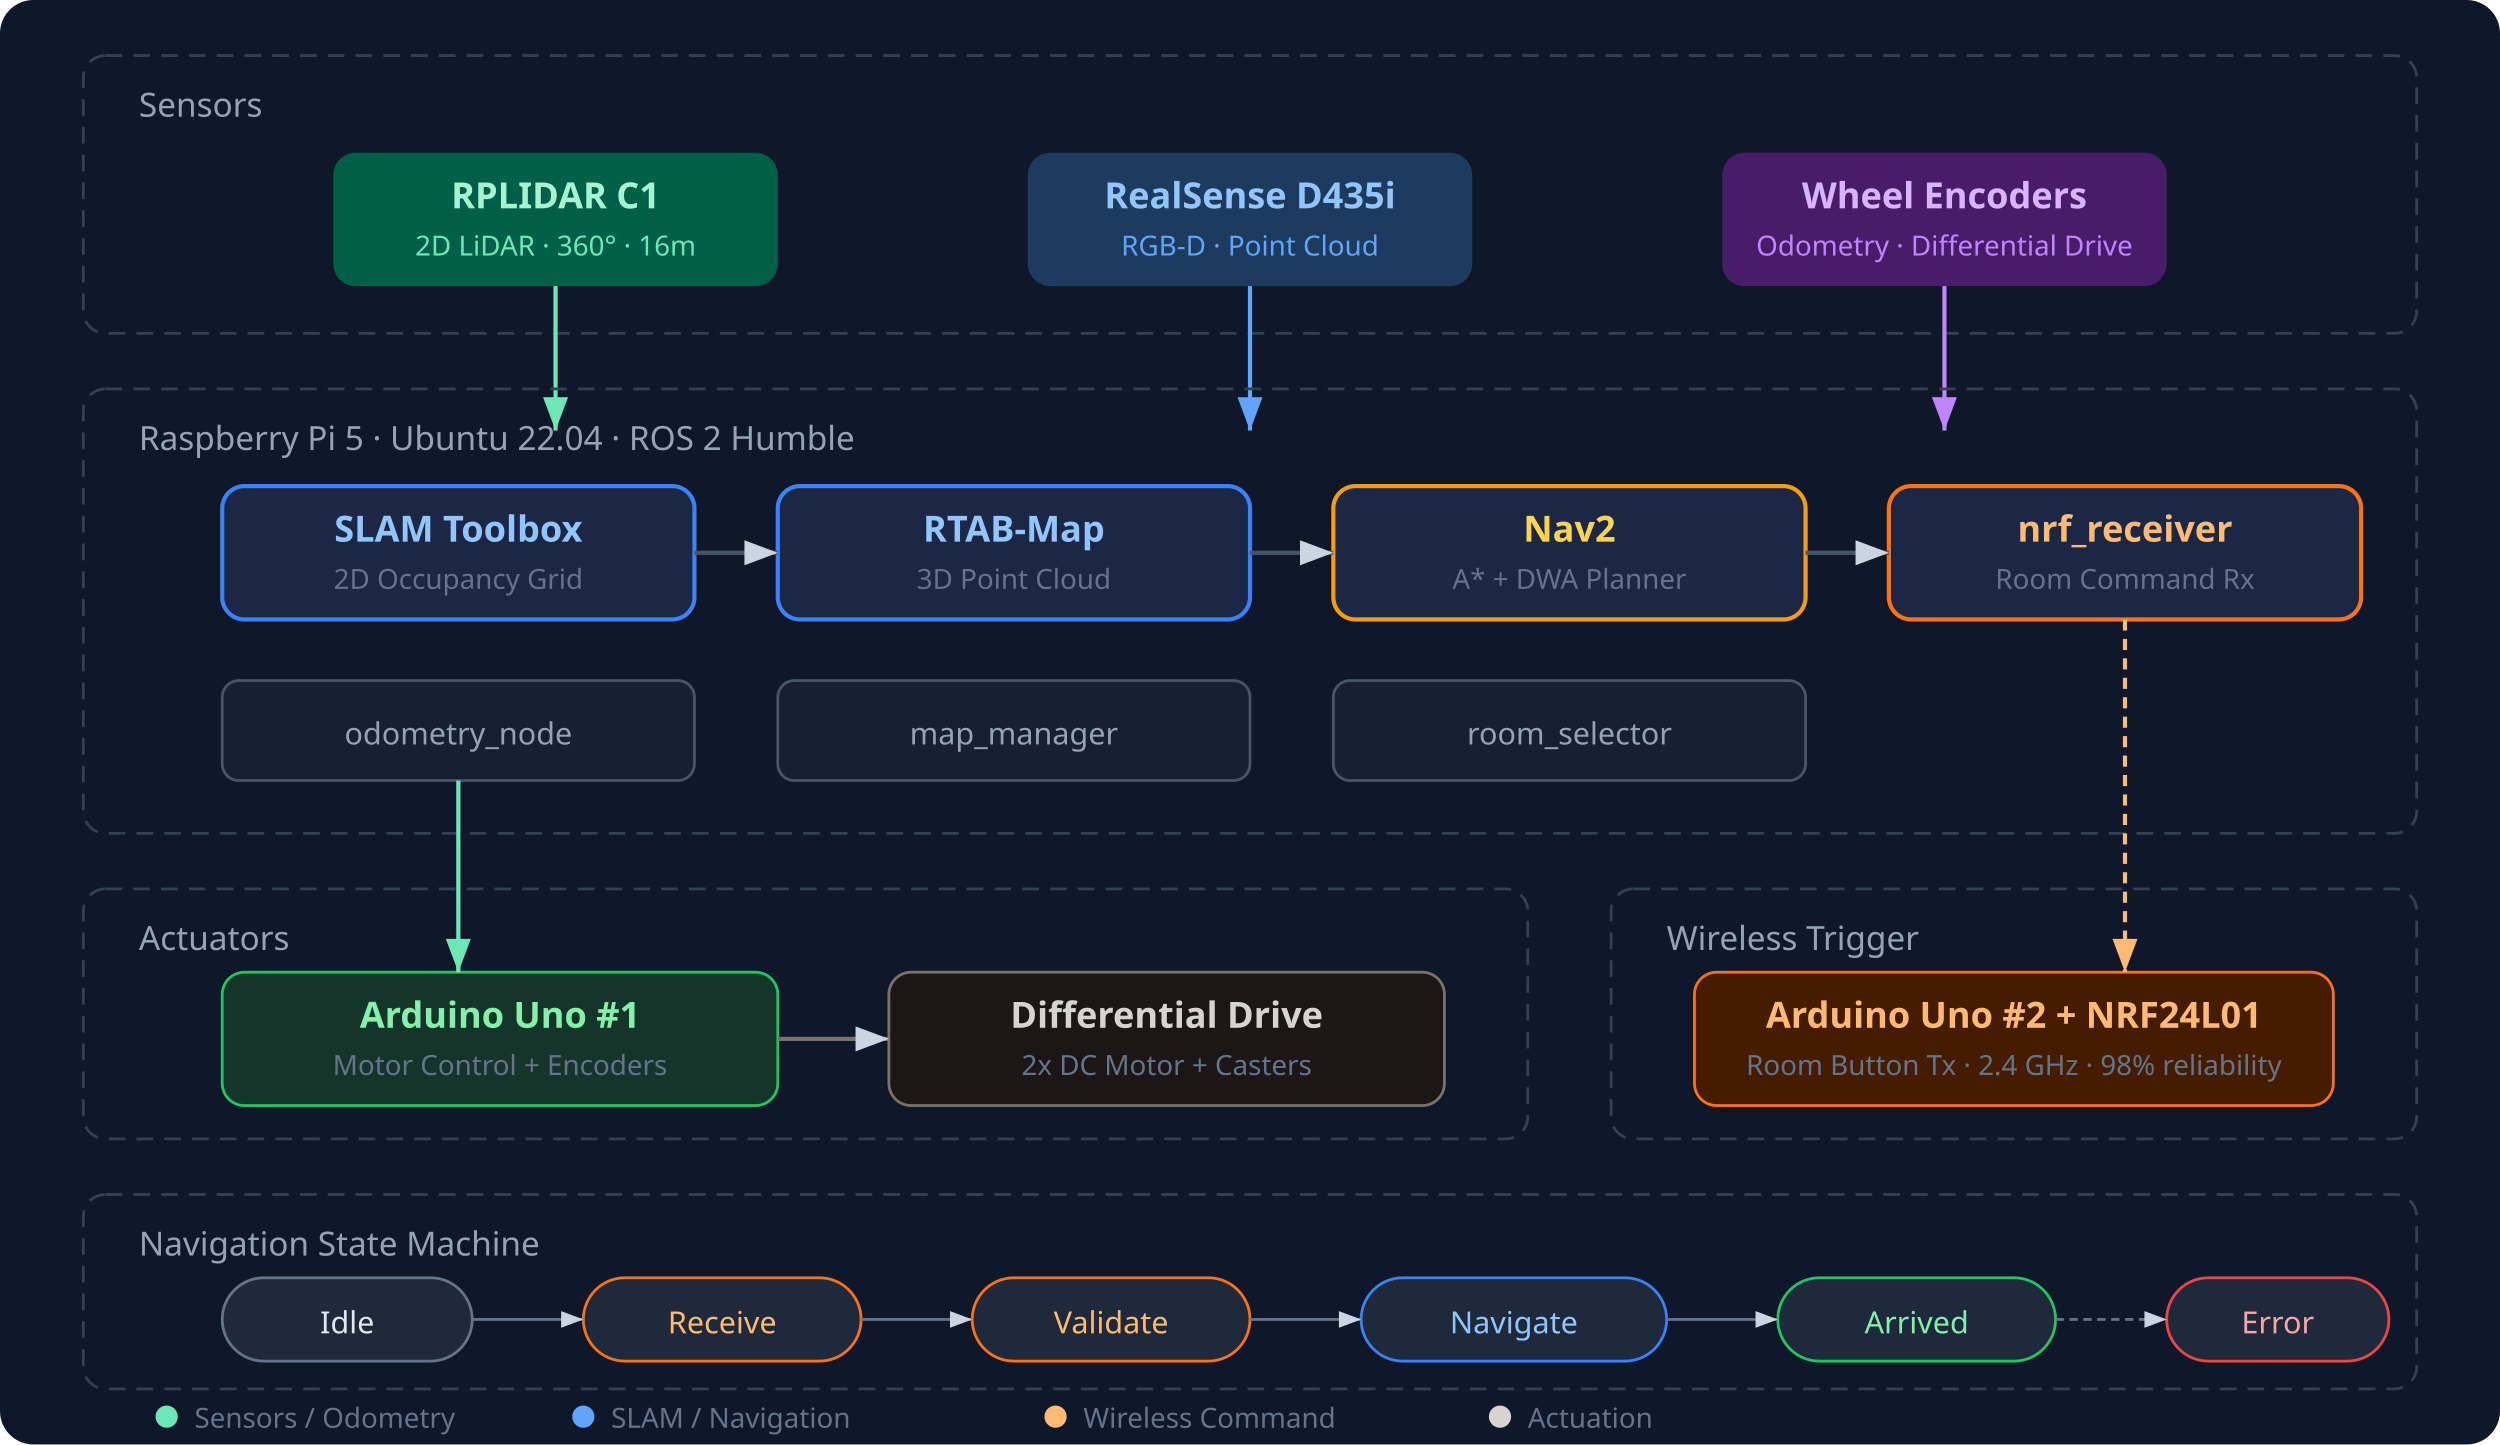
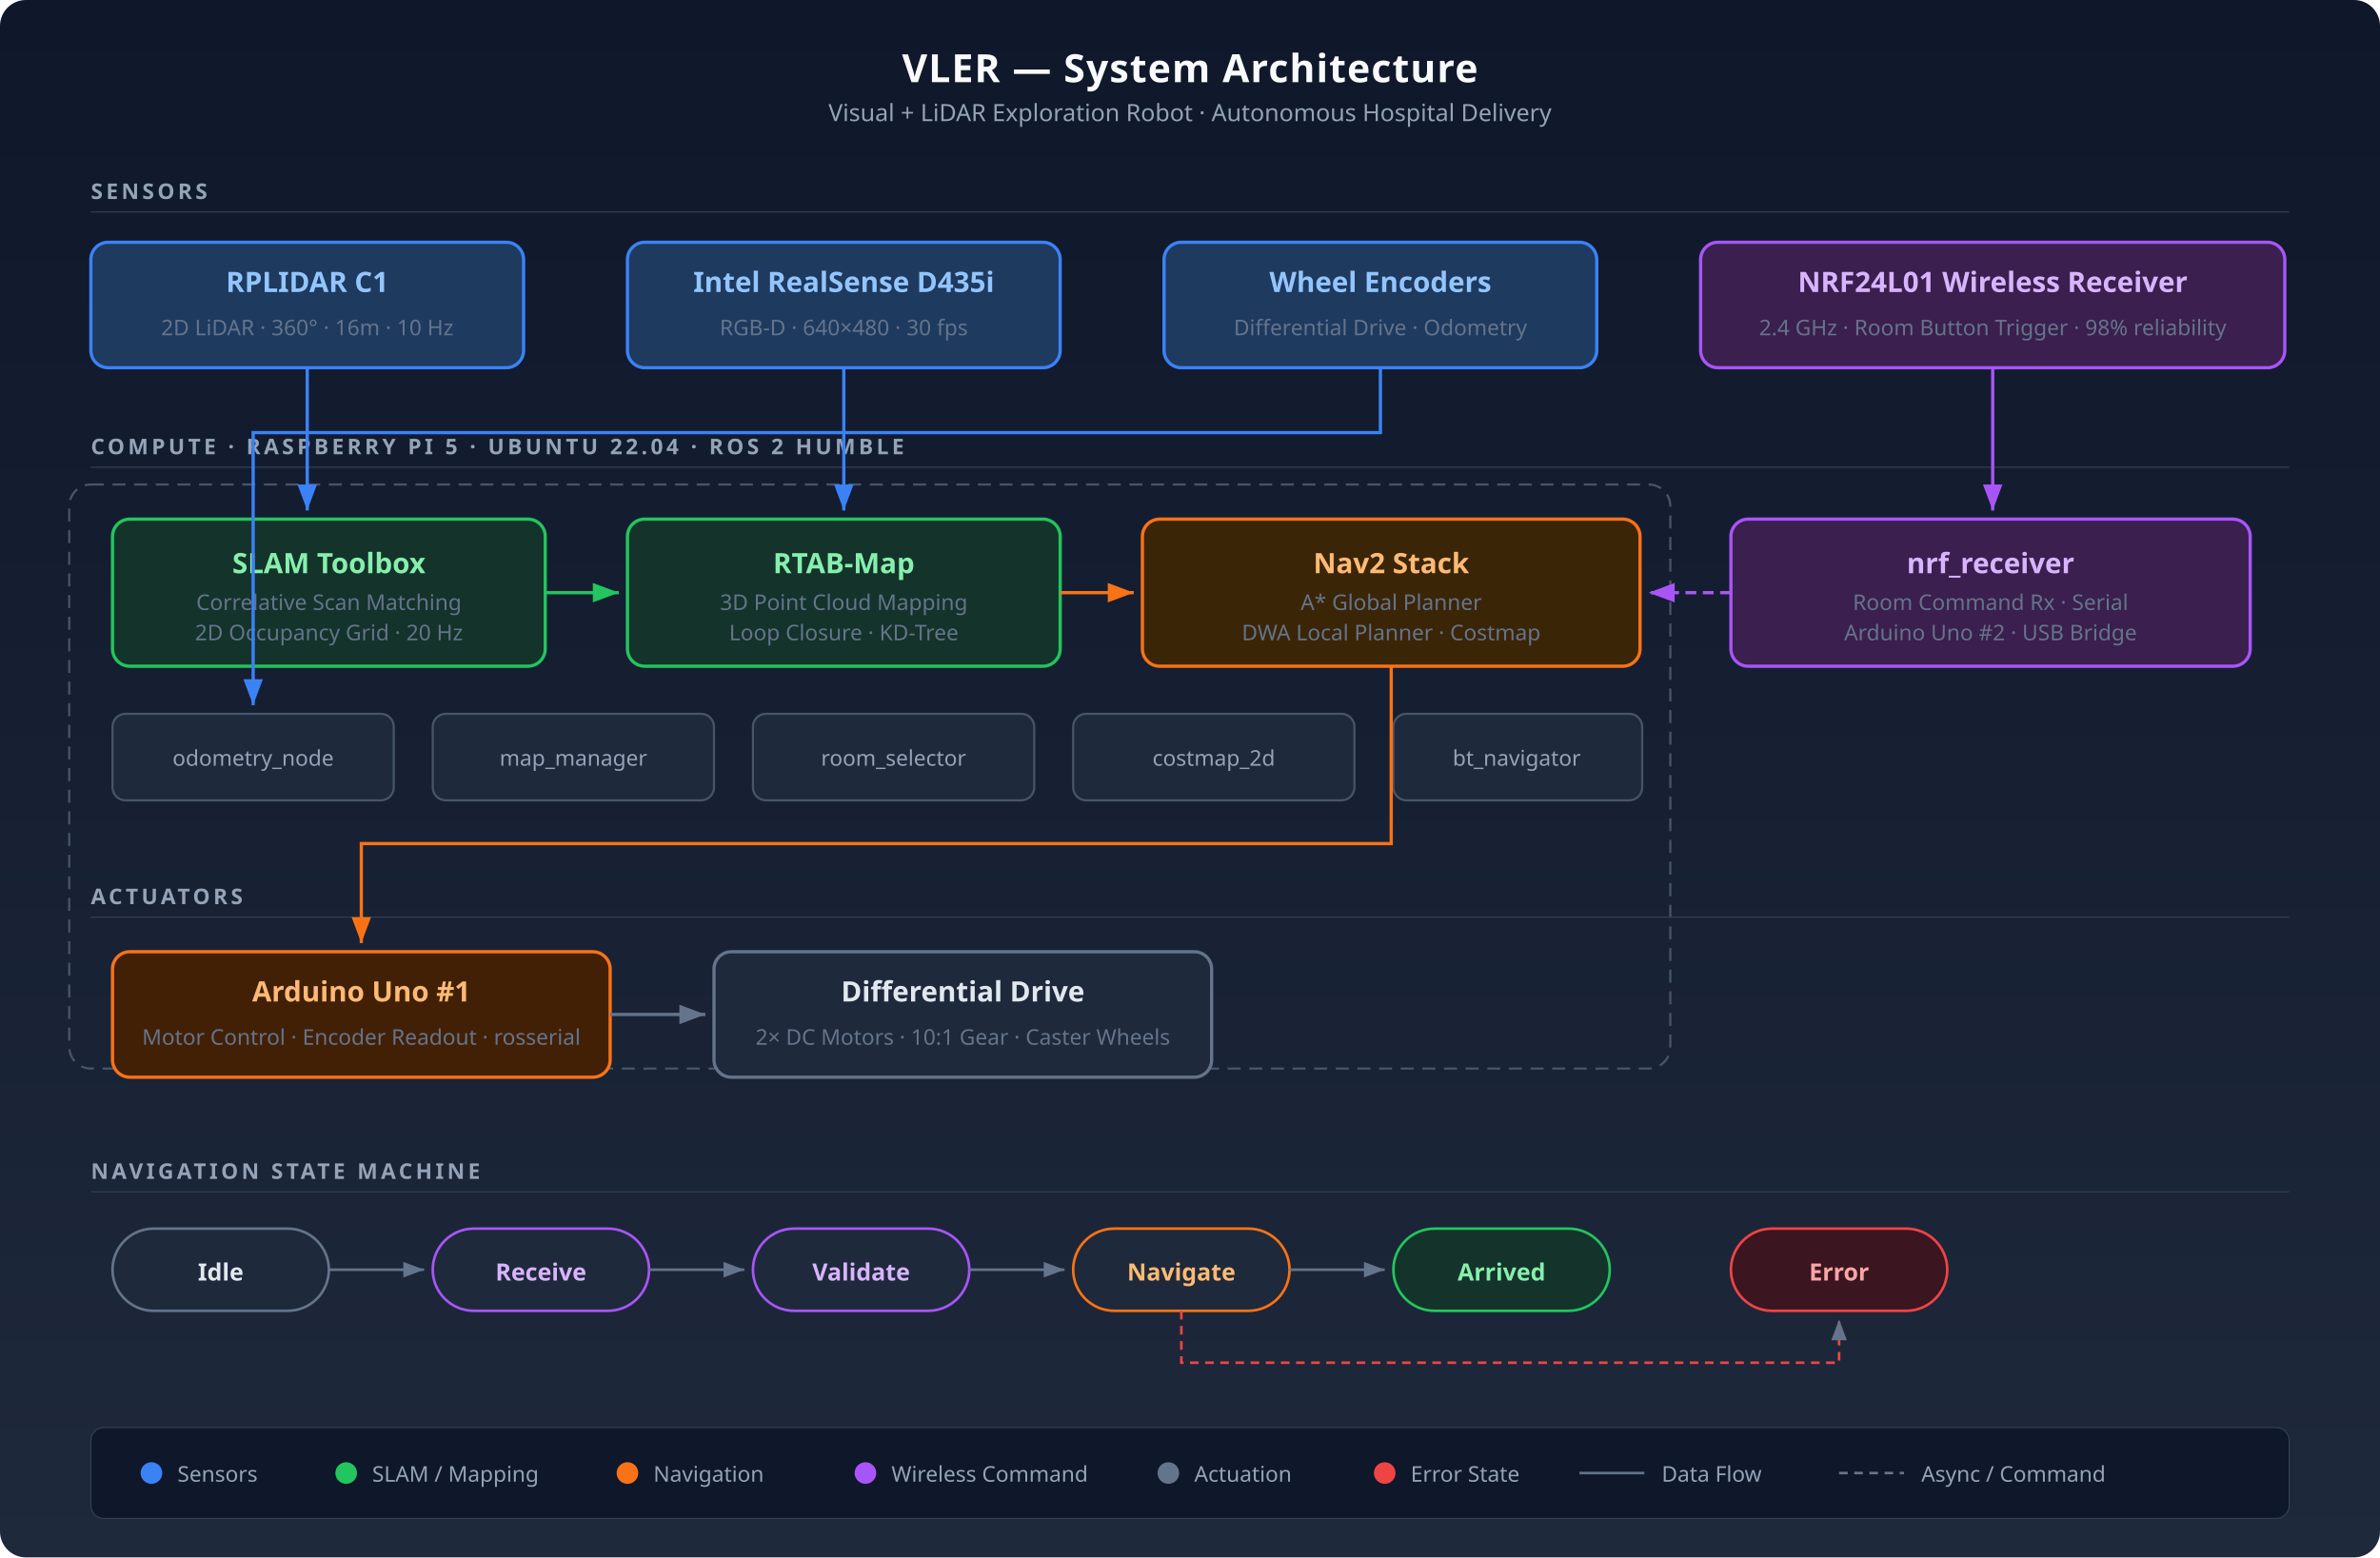
- <svg xmlns="http://www.w3.org/2000/svg" viewBox="0 0 900 520" font-family="'Segoe UI', system-ui, -apple-system, sans-serif">
+ <svg xmlns="http://www.w3.org/2000/svg" viewBox="0 0 1100 720" font-family="'Segoe UI', system-ui, -apple-system, sans-serif">
  <defs>
-     <filter id="shadow" x="-4%" y="-4%" width="108%" height="108%">
-       <feDropShadow dx="0" dy="1" stdDeviation="2" flood-opacity="0.1" />
-     </filter>
+     <marker id="arrow" markerWidth="8" markerHeight="6" refX="8" refY="3" orient="auto">
+       <path d="M0,0 L8,3 L0,6" fill="#64748b" />
+     </marker>
+     <marker id="arrow-blue" markerWidth="8" markerHeight="6" refX="8" refY="3" orient="auto">
+       <path d="M0,0 L8,3 L0,6" fill="#3b82f6" />
+     </marker>
+     <marker id="arrow-green" markerWidth="8" markerHeight="6" refX="8" refY="3" orient="auto">
+       <path d="M0,0 L8,3 L0,6" fill="#22c55e" />
+     </marker>
+     <marker id="arrow-orange" markerWidth="8" markerHeight="6" refX="8" refY="3" orient="auto">
+       <path d="M0,0 L8,3 L0,6" fill="#f97316" />
+     </marker>
+     <marker id="arrow-purple" markerWidth="8" markerHeight="6" refX="8" refY="3" orient="auto">
+       <path d="M0,0 L8,3 L0,6" fill="#a855f7" />
+     </marker>
+     <linearGradient id="bg" x1="0" y1="0" x2="0" y2="1">
+       <stop offset="0%" stop-color="#0f172a" />
+       <stop offset="100%" stop-color="#1e293b" />
+     </linearGradient>
  </defs>
-   <rect width="900" height="520" rx="12" fill="#0f172a" />
-   <rect x="30" y="20" width="840" height="100" rx="8" fill="none" stroke="#334155" stroke-width="1" stroke-dasharray="6,4" />
-   <text x="50" y="42" fill="#94a3b8" font-size="12" font-weight="500">Sensors</text>
-   <rect x="120" y="55" width="160" height="48" rx="8" fill="#065f46" filter="url(#shadow)" />
-   <text x="200" y="75" fill="#a7f3d0" font-size="13" font-weight="600" text-anchor="middle">RPLIDAR C1</text>
-   <text x="200" y="92" fill="#6ee7b7" font-size="10" text-anchor="middle">2D LiDAR · 360° · 16m</text>
-   <rect x="370" y="55" width="160" height="48" rx="8" fill="#1e3a5f" filter="url(#shadow)" />
-   <text x="450" y="75" fill="#93c5fd" font-size="13" font-weight="600" text-anchor="middle">RealSense D435i</text>
-   <text x="450" y="92" fill="#60a5fa" font-size="10" text-anchor="middle">RGB-D · Point Cloud</text>
-   <rect x="620" y="55" width="160" height="48" rx="8" fill="#4a1d6a" filter="url(#shadow)" />
-   <text x="700" y="75" fill="#d8b4fe" font-size="13" font-weight="600" text-anchor="middle">Wheel Encoders</text>
-   <text x="700" y="92" fill="#c084fc" font-size="10" text-anchor="middle">Odometry · Differential Drive</text>
-   <line x1="200" y1="103" x2="200" y2="155" stroke="#6ee7b7" stroke-width="1.5" marker-end="url(#arrowGreen)" />
-   <line x1="450" y1="103" x2="450" y2="155" stroke="#60a5fa" stroke-width="1.5" marker-end="url(#arrowBlue)" />
-   <line x1="700" y1="103" x2="700" y2="155" stroke="#c084fc" stroke-width="1.5" marker-end="url(#arrowPurple)" />
-   <defs>
-     <marker id="arrowGreen" markerWidth="8" markerHeight="6" refX="8" refY="3" orient="auto">
-       <polygon points="0 0, 8 3, 0 6" fill="#6ee7b7" />
-     </marker>
-     <marker id="arrowBlue" markerWidth="8" markerHeight="6" refX="8" refY="3" orient="auto">
-       <polygon points="0 0, 8 3, 0 6" fill="#60a5fa" />
-     </marker>
-     <marker id="arrowPurple" markerWidth="8" markerHeight="6" refX="8" refY="3" orient="auto">
-       <polygon points="0 0, 8 3, 0 6" fill="#c084fc" />
-     </marker>
-     <marker id="arrowWhite" markerWidth="8" markerHeight="6" refX="8" refY="3" orient="auto">
-       <polygon points="0 0, 8 3, 0 6" fill="#cbd5e1" />
-     </marker>
-     <marker id="arrowOrange" markerWidth="8" markerHeight="6" refX="8" refY="3" orient="auto">
-       <polygon points="0 0, 8 3, 0 6" fill="#fdba74" />
-     </marker>
-   </defs>
-   <rect x="30" y="140" width="840" height="160" rx="8" fill="none" stroke="#334155" stroke-width="1" stroke-dasharray="6,4" />
-   <text x="50" y="162" fill="#94a3b8" font-size="12" font-weight="500">Raspberry Pi 5 · Ubuntu 22.04 · ROS 2 Humble</text>
-   <rect x="80" y="175" width="170" height="48" rx="8" fill="#1a2744" stroke="#3b82f6" stroke-width="1.5" filter="url(#shadow)" />
-   <text x="165" y="195" fill="#93c5fd" font-size="13" font-weight="600" text-anchor="middle">SLAM Toolbox</text>
-   <text x="165" y="212" fill="#64748b" font-size="10" text-anchor="middle">2D Occupancy Grid</text>
-   <rect x="280" y="175" width="170" height="48" rx="8" fill="#1a2744" stroke="#3b82f6" stroke-width="1.5" filter="url(#shadow)" />
-   <text x="365" y="195" fill="#93c5fd" font-size="13" font-weight="600" text-anchor="middle">RTAB-Map</text>
-   <text x="365" y="212" fill="#64748b" font-size="10" text-anchor="middle">3D Point Cloud</text>
-   <rect x="480" y="175" width="170" height="48" rx="8" fill="#1a2744" stroke="#f59e0b" stroke-width="1.5" filter="url(#shadow)" />
-   <text x="565" y="195" fill="#fcd34d" font-size="13" font-weight="600" text-anchor="middle">Nav2</text>
-   <text x="565" y="212" fill="#64748b" font-size="10" text-anchor="middle">A* + DWA Planner</text>
-   <rect x="680" y="175" width="170" height="48" rx="8" fill="#1a2744" stroke="#f97316" stroke-width="1.5" filter="url(#shadow)" />
-   <text x="765" y="195" fill="#fdba74" font-size="13" font-weight="600" text-anchor="middle">nrf_receiver</text>
-   <text x="765" y="212" fill="#64748b" font-size="10" text-anchor="middle">Room Command Rx</text>
-   <rect x="80" y="245" width="170" height="36" rx="6" fill="#172033" stroke="#475569" stroke-width="1" />
-   <text x="165" y="268" fill="#94a3b8" font-size="11" font-weight="500" text-anchor="middle">odometry_node</text>
-   <rect x="280" y="245" width="170" height="36" rx="6" fill="#172033" stroke="#475569" stroke-width="1" />
-   <text x="365" y="268" fill="#94a3b8" font-size="11" font-weight="500" text-anchor="middle">map_manager</text>
-   <rect x="480" y="245" width="170" height="36" rx="6" fill="#172033" stroke="#475569" stroke-width="1" />
-   <text x="565" y="268" fill="#94a3b8" font-size="11" font-weight="500" text-anchor="middle">room_selector</text>
-   <line x1="250" y1="199" x2="280" y2="199" stroke="#475569" stroke-width="1.5" marker-end="url(#arrowWhite)" />
-   <line x1="450" y1="199" x2="480" y2="199" stroke="#475569" stroke-width="1.5" marker-end="url(#arrowWhite)" />
-   <line x1="650" y1="199" x2="680" y2="199" stroke="#475569" stroke-width="1.5" marker-end="url(#arrowWhite)" />
-   <rect x="30" y="320" width="520" height="90" rx="8" fill="none" stroke="#334155" stroke-width="1" stroke-dasharray="6,4" />
-   <text x="50" y="342" fill="#94a3b8" font-size="12" font-weight="500">Actuators</text>
-   <rect x="80" y="350" width="200" height="48" rx="8" fill="#14352a" stroke="#22c55e" stroke-width="1" filter="url(#shadow)" />
-   <text x="180" y="370" fill="#86efac" font-size="13" font-weight="600" text-anchor="middle">Arduino Uno #1</text>
-   <text x="180" y="387" fill="#64748b" font-size="10" text-anchor="middle">Motor Control + Encoders</text>
-   <rect x="320" y="350" width="200" height="48" rx="8" fill="#1c1917" stroke="#78716c" stroke-width="1" filter="url(#shadow)" />
-   <text x="420" y="370" fill="#d6d3d1" font-size="13" font-weight="600" text-anchor="middle">Differential Drive</text>
-   <text x="420" y="387" fill="#64748b" font-size="10" text-anchor="middle">2x DC Motor + Casters</text>
-   <line x1="165" y1="281" x2="165" y2="350" stroke="#6ee7b7" stroke-width="1.5" marker-end="url(#arrowGreen)" />
-   <line x1="280" y1="374" x2="320" y2="374" stroke="#78716c" stroke-width="1.5" marker-end="url(#arrowWhite)" />
-   <rect x="580" y="320" width="290" height="90" rx="8" fill="none" stroke="#334155" stroke-width="1" stroke-dasharray="6,4" />
-   <text x="600" y="342" fill="#94a3b8" font-size="12" font-weight="500">Wireless Trigger</text>
-   <rect x="610" y="350" width="230" height="48" rx="8" fill="#451a03" stroke="#f97316" stroke-width="1" filter="url(#shadow)" />
-   <text x="725" y="370" fill="#fdba74" font-size="13" font-weight="600" text-anchor="middle">Arduino Uno #2 + NRF24L01</text>
-   <text x="725" y="387" fill="#64748b" font-size="10" text-anchor="middle">Room Button Tx · 2.4 GHz · 98% reliability</text>
-   <line x1="765" y1="223" x2="765" y2="350" stroke="#fdba74" stroke-width="1.5" stroke-dasharray="4,3" marker-end="url(#arrowOrange)" />
-   <rect x="30" y="430" width="840" height="70" rx="8" fill="none" stroke="#334155" stroke-width="1" stroke-dasharray="6,4" />
-   <text x="50" y="452" fill="#94a3b8" font-size="12" font-weight="500">Navigation State Machine</text>
-   <rect x="80" y="460" width="90" height="30" rx="15" fill="#1e293b" stroke="#64748b" stroke-width="1" />
-   <text x="125" y="480" fill="#e2e8f0" font-size="11" font-weight="500" text-anchor="middle">Idle</text>
-   <rect x="210" y="460" width="100" height="30" rx="15" fill="#1e293b" stroke="#f97316" stroke-width="1" />
-   <text x="260" y="480" fill="#fdba74" font-size="11" font-weight="500" text-anchor="middle">Receive</text>
-   <rect x="350" y="460" width="100" height="30" rx="15" fill="#1e293b" stroke="#f97316" stroke-width="1" />
-   <text x="400" y="480" fill="#fdba74" font-size="11" font-weight="500" text-anchor="middle">Validate</text>
-   <rect x="490" y="460" width="110" height="30" rx="15" fill="#1e293b" stroke="#3b82f6" stroke-width="1" />
-   <text x="545" y="480" fill="#93c5fd" font-size="11" font-weight="500" text-anchor="middle">Navigate</text>
-   <rect x="640" y="460" width="100" height="30" rx="15" fill="#1e293b" stroke="#22c55e" stroke-width="1" />
-   <text x="690" y="480" fill="#86efac" font-size="11" font-weight="500" text-anchor="middle">Arrived</text>
-   <rect x="780" y="460" width="80" height="30" rx="15" fill="#1e293b" stroke="#ef4444" stroke-width="1" />
-   <text x="820" y="480" fill="#fca5a5" font-size="11" font-weight="500" text-anchor="middle">Error</text>
-   <line x1="170" y1="475" x2="210" y2="475" stroke="#64748b" stroke-width="1" marker-end="url(#arrowWhite)" />
-   <line x1="310" y1="475" x2="350" y2="475" stroke="#64748b" stroke-width="1" marker-end="url(#arrowWhite)" />
-   <line x1="450" y1="475" x2="490" y2="475" stroke="#64748b" stroke-width="1" marker-end="url(#arrowWhite)" />
-   <line x1="600" y1="475" x2="640" y2="475" stroke="#64748b" stroke-width="1" marker-end="url(#arrowWhite)" />
-   <line x1="740" y1="475" x2="780" y2="475" stroke="#64748b" stroke-width="1" stroke-dasharray="3,2" marker-end="url(#arrowWhite)" />
-   <circle cx="60" cy="510" r="4" fill="#6ee7b7" />
-   <text x="70" y="514" fill="#64748b" font-size="10">Sensors / Odometry</text>
-   <circle cx="210" cy="510" r="4" fill="#60a5fa" />
-   <text x="220" y="514" fill="#64748b" font-size="10">SLAM / Navigation</text>
-   <circle cx="380" cy="510" r="4" fill="#fdba74" />
-   <text x="390" y="514" fill="#64748b" font-size="10">Wireless Command</text>
-   <circle cx="540" cy="510" r="4" fill="#d6d3d1" />
-   <text x="550" y="514" fill="#64748b" font-size="10">Actuation</text>
+   <rect width="1100" height="720" rx="12" fill="url(#bg)" />
+   <text x="550" y="38" text-anchor="middle" fill="#f8fafc" font-size="18" font-weight="700" letter-spacing="0.5">VLER — System Architecture</text>
+   <text x="550" y="56" text-anchor="middle" fill="#94a3b8" font-size="11">Visual + LiDAR Exploration Robot · Autonomous Hospital Delivery</text>
+   <text x="42" y="92" fill="#94a3b8" font-size="10" font-weight="600" letter-spacing="1.5">SENSORS</text>
+   <line x1="42" y1="98" x2="1058" y2="98" stroke="#334155" stroke-width="0.5" />
+   <rect x="42" y="112" width="200" height="58" rx="8" fill="#1e3a5f" stroke="#3b82f6" stroke-width="1.5" />
+   <text x="142" y="135" text-anchor="middle" fill="#93c5fd" font-size="13" font-weight="700">RPLIDAR C1</text>
+   <text x="142" y="155" text-anchor="middle" fill="#64748b" font-size="10">2D LiDAR · 360° · 16m · 10 Hz</text>
+   <rect x="290" y="112" width="200" height="58" rx="8" fill="#1e3a5f" stroke="#3b82f6" stroke-width="1.5" />
+   <text x="390" y="135" text-anchor="middle" fill="#93c5fd" font-size="13" font-weight="700">Intel RealSense D435i</text>
+   <text x="390" y="155" text-anchor="middle" fill="#64748b" font-size="10">RGB-D · 640×480 · 30 fps</text>
+   <rect x="538" y="112" width="200" height="58" rx="8" fill="#1e3a5f" stroke="#3b82f6" stroke-width="1.5" />
+   <text x="638" y="135" text-anchor="middle" fill="#93c5fd" font-size="13" font-weight="700">Wheel Encoders</text>
+   <text x="638" y="155" text-anchor="middle" fill="#64748b" font-size="10">Differential Drive · Odometry</text>
+   <rect x="786" y="112" width="270" height="58" rx="8" fill="#3b1f4e" stroke="#a855f7" stroke-width="1.5" />
+   <text x="921" y="135" text-anchor="middle" fill="#d8b4fe" font-size="13" font-weight="700">NRF24L01 Wireless Receiver</text>
+   <text x="921" y="155" text-anchor="middle" fill="#64748b" font-size="10">2.4 GHz · Room Button Trigger · 98% reliability</text>
+   <text x="42" y="210" fill="#94a3b8" font-size="10" font-weight="600" letter-spacing="1.5">COMPUTE · RASPBERRY PI 5 · UBUNTU 22.04 · ROS 2 HUMBLE</text>
+   <line x1="42" y1="216" x2="1058" y2="216" stroke="#334155" stroke-width="0.5" />
+   <rect x="32" y="224" width="740" height="270" rx="10" fill="none" stroke="#475569" stroke-width="1" stroke-dasharray="6,4" />
+   <rect x="52" y="240" width="200" height="68" rx="8" fill="#14332b" stroke="#22c55e" stroke-width="1.5" />
+   <text x="152" y="265" text-anchor="middle" fill="#86efac" font-size="13" font-weight="700">SLAM Toolbox</text>
+   <text x="152" y="282" text-anchor="middle" fill="#64748b" font-size="10">Correlative Scan Matching</text>
+   <text x="152" y="296" text-anchor="middle" fill="#64748b" font-size="10">2D Occupancy Grid · 20 Hz</text>
+   <rect x="290" y="240" width="200" height="68" rx="8" fill="#14332b" stroke="#22c55e" stroke-width="1.5" />
+   <text x="390" y="265" text-anchor="middle" fill="#86efac" font-size="13" font-weight="700">RTAB-Map</text>
+   <text x="390" y="282" text-anchor="middle" fill="#64748b" font-size="10">3D Point Cloud Mapping</text>
+   <text x="390" y="296" text-anchor="middle" fill="#64748b" font-size="10">Loop Closure · KD-Tree</text>
+   <rect x="528" y="240" width="230" height="68" rx="8" fill="#3b2507" stroke="#f97316" stroke-width="1.5" />
+   <text x="643" y="265" text-anchor="middle" fill="#fdba74" font-size="13" font-weight="700">Nav2 Stack</text>
+   <text x="643" y="282" text-anchor="middle" fill="#64748b" font-size="10">A* Global Planner</text>
+   <text x="643" y="296" text-anchor="middle" fill="#64748b" font-size="10">DWA Local Planner · Costmap</text>
+   <rect x="52" y="330" width="130" height="40" rx="6" fill="#1e293b" stroke="#475569" stroke-width="1" />
+   <text x="117" y="354" text-anchor="middle" fill="#94a3b8" font-size="10">odometry_node</text>
+   <rect x="200" y="330" width="130" height="40" rx="6" fill="#1e293b" stroke="#475569" stroke-width="1" />
+   <text x="265" y="354" text-anchor="middle" fill="#94a3b8" font-size="10">map_manager</text>
+   <rect x="348" y="330" width="130" height="40" rx="6" fill="#1e293b" stroke="#475569" stroke-width="1" />
+   <text x="413" y="354" text-anchor="middle" fill="#94a3b8" font-size="10">room_selector</text>
+   <rect x="496" y="330" width="130" height="40" rx="6" fill="#1e293b" stroke="#475569" stroke-width="1" />
+   <text x="561" y="354" text-anchor="middle" fill="#94a3b8" font-size="10">costmap_2d</text>
+   <rect x="644" y="330" width="115" height="40" rx="6" fill="#1e293b" stroke="#475569" stroke-width="1" />
+   <text x="701" y="354" text-anchor="middle" fill="#94a3b8" font-size="10">bt_navigator</text>
+   <rect x="800" y="240" width="240" height="68" rx="8" fill="#3b1f4e" stroke="#a855f7" stroke-width="1.5" />
+   <text x="920" y="265" text-anchor="middle" fill="#d8b4fe" font-size="13" font-weight="700">nrf_receiver</text>
+   <text x="920" y="282" text-anchor="middle" fill="#64748b" font-size="10">Room Command Rx · Serial</text>
+   <text x="920" y="296" text-anchor="middle" fill="#64748b" font-size="10">Arduino Uno #2 · USB Bridge</text>
+   <line x1="142" y1="170" x2="142" y2="236" stroke="#3b82f6" stroke-width="1.5" marker-end="url(#arrow-blue)" />
+   <line x1="390" y1="170" x2="390" y2="236" stroke="#3b82f6" stroke-width="1.5" marker-end="url(#arrow-blue)" />
+   <path d="M638,170 L638,200 L117,200 L117,326" fill="none" stroke="#3b82f6" stroke-width="1.5" marker-end="url(#arrow-blue)" />
+   <line x1="921" y1="170" x2="921" y2="236" stroke="#a855f7" stroke-width="1.5" marker-end="url(#arrow-purple)" />
+   <line x1="252" y1="274" x2="286" y2="274" stroke="#22c55e" stroke-width="1.5" marker-end="url(#arrow-green)" />
+   <line x1="490" y1="274" x2="524" y2="274" stroke="#f97316" stroke-width="1.5" marker-end="url(#arrow-orange)" />
+   <line x1="800" y1="274" x2="762" y2="274" stroke="#a855f7" stroke-width="1.5" stroke-dasharray="5,3" marker-end="url(#arrow-purple)" />
+   <text x="42" y="418" fill="#94a3b8" font-size="10" font-weight="600" letter-spacing="1.5">ACTUATORS</text>
+   <line x1="42" y1="424" x2="1058" y2="424" stroke="#334155" stroke-width="0.5" />
+   <rect x="52" y="440" width="230" height="58" rx="8" fill="#422006" stroke="#f97316" stroke-width="1.5" />
+   <text x="167" y="463" text-anchor="middle" fill="#fdba74" font-size="13" font-weight="700">Arduino Uno #1</text>
+   <text x="167" y="483" text-anchor="middle" fill="#64748b" font-size="10">Motor Control · Encoder Readout · rosserial</text>
+   <rect x="330" y="440" width="230" height="58" rx="8" fill="#1e293b" stroke="#64748b" stroke-width="1.5" />
+   <text x="445" y="463" text-anchor="middle" fill="#e2e8f0" font-size="13" font-weight="700">Differential Drive</text>
+   <text x="445" y="483" text-anchor="middle" fill="#64748b" font-size="10">2× DC Motors · 10:1 Gear · Caster Wheels</text>
+   <path d="M643,308 L643,390 L167,390 L167,436" fill="none" stroke="#f97316" stroke-width="1.5" marker-end="url(#arrow-orange)" />
+   <line x1="282" y1="469" x2="326" y2="469" stroke="#64748b" stroke-width="1.5" marker-end="url(#arrow)" />
+   <text x="42" y="545" fill="#94a3b8" font-size="10" font-weight="600" letter-spacing="1.5">NAVIGATION STATE MACHINE</text>
+   <line x1="42" y1="551" x2="1058" y2="551" stroke="#334155" stroke-width="0.5" />
+   <rect x="52" y="568" width="100" height="38" rx="19" fill="#1e293b" stroke="#64748b" stroke-width="1.2" />
+   <text x="102" y="592" text-anchor="middle" fill="#e2e8f0" font-size="11" font-weight="600">Idle</text>
+   <rect x="200" y="568" width="100" height="38" rx="19" fill="#1e293b" stroke="#a855f7" stroke-width="1.2" />
+   <text x="250" y="592" text-anchor="middle" fill="#d8b4fe" font-size="11" font-weight="600">Receive</text>
+   <rect x="348" y="568" width="100" height="38" rx="19" fill="#1e293b" stroke="#a855f7" stroke-width="1.2" />
+   <text x="398" y="592" text-anchor="middle" fill="#d8b4fe" font-size="11" font-weight="600">Validate</text>
+   <rect x="496" y="568" width="100" height="38" rx="19" fill="#1e293b" stroke="#f97316" stroke-width="1.2" />
+   <text x="546" y="592" text-anchor="middle" fill="#fdba74" font-size="11" font-weight="600">Navigate</text>
+   <rect x="644" y="568" width="100" height="38" rx="19" fill="#14332b" stroke="#22c55e" stroke-width="1.2" />
+   <text x="694" y="592" text-anchor="middle" fill="#86efac" font-size="11" font-weight="600">Arrived</text>
+   <rect x="800" y="568" width="100" height="38" rx="19" fill="#3b1520" stroke="#ef4444" stroke-width="1.2" />
+   <text x="850" y="592" text-anchor="middle" fill="#fca5a5" font-size="11" font-weight="600">Error</text>
+   <line x1="152" y1="587" x2="196" y2="587" stroke="#64748b" stroke-width="1.2" marker-end="url(#arrow)" />
+   <line x1="300" y1="587" x2="344" y2="587" stroke="#64748b" stroke-width="1.2" marker-end="url(#arrow)" />
+   <line x1="448" y1="587" x2="492" y2="587" stroke="#64748b" stroke-width="1.2" marker-end="url(#arrow)" />
+   <line x1="596" y1="587" x2="640" y2="587" stroke="#64748b" stroke-width="1.2" marker-end="url(#arrow)" />
+   <path d="M546,606 L546,630 L850,630 L850,610" fill="none" stroke="#ef4444" stroke-width="1.2" stroke-dasharray="4,3" marker-end="url(#arrow)" />
+   <rect x="42" y="660" width="1016" height="42" rx="6" fill="#0f172a" stroke="#334155" stroke-width="0.5" />
+   <circle cx="70" cy="681" r="5" fill="#3b82f6" />
+   <text x="82" y="685" fill="#94a3b8" font-size="10">Sensors</text>
+   <circle cx="160" cy="681" r="5" fill="#22c55e" />
+   <text x="172" y="685" fill="#94a3b8" font-size="10">SLAM / Mapping</text>
+   <circle cx="290" cy="681" r="5" fill="#f97316" />
+   <text x="302" y="685" fill="#94a3b8" font-size="10">Navigation</text>
+   <circle cx="400" cy="681" r="5" fill="#a855f7" />
+   <text x="412" y="685" fill="#94a3b8" font-size="10">Wireless Command</text>
+   <circle cx="540" cy="681" r="5" fill="#64748b" />
+   <text x="552" y="685" fill="#94a3b8" font-size="10">Actuation</text>
+   <circle cx="640" cy="681" r="5" fill="#ef4444" />
+   <text x="652" y="685" fill="#94a3b8" font-size="10">Error State</text>
+   <line x1="730" y1="681" x2="760" y2="681" stroke="#64748b" stroke-width="1.2" />
+   <text x="768" y="685" fill="#94a3b8" font-size="10">Data Flow</text>
+   <line x1="850" y1="681" x2="880" y2="681" stroke="#64748b" stroke-width="1.2" stroke-dasharray="4,3" />
+   <text x="888" y="685" fill="#94a3b8" font-size="10">Async / Command</text>
</svg>
